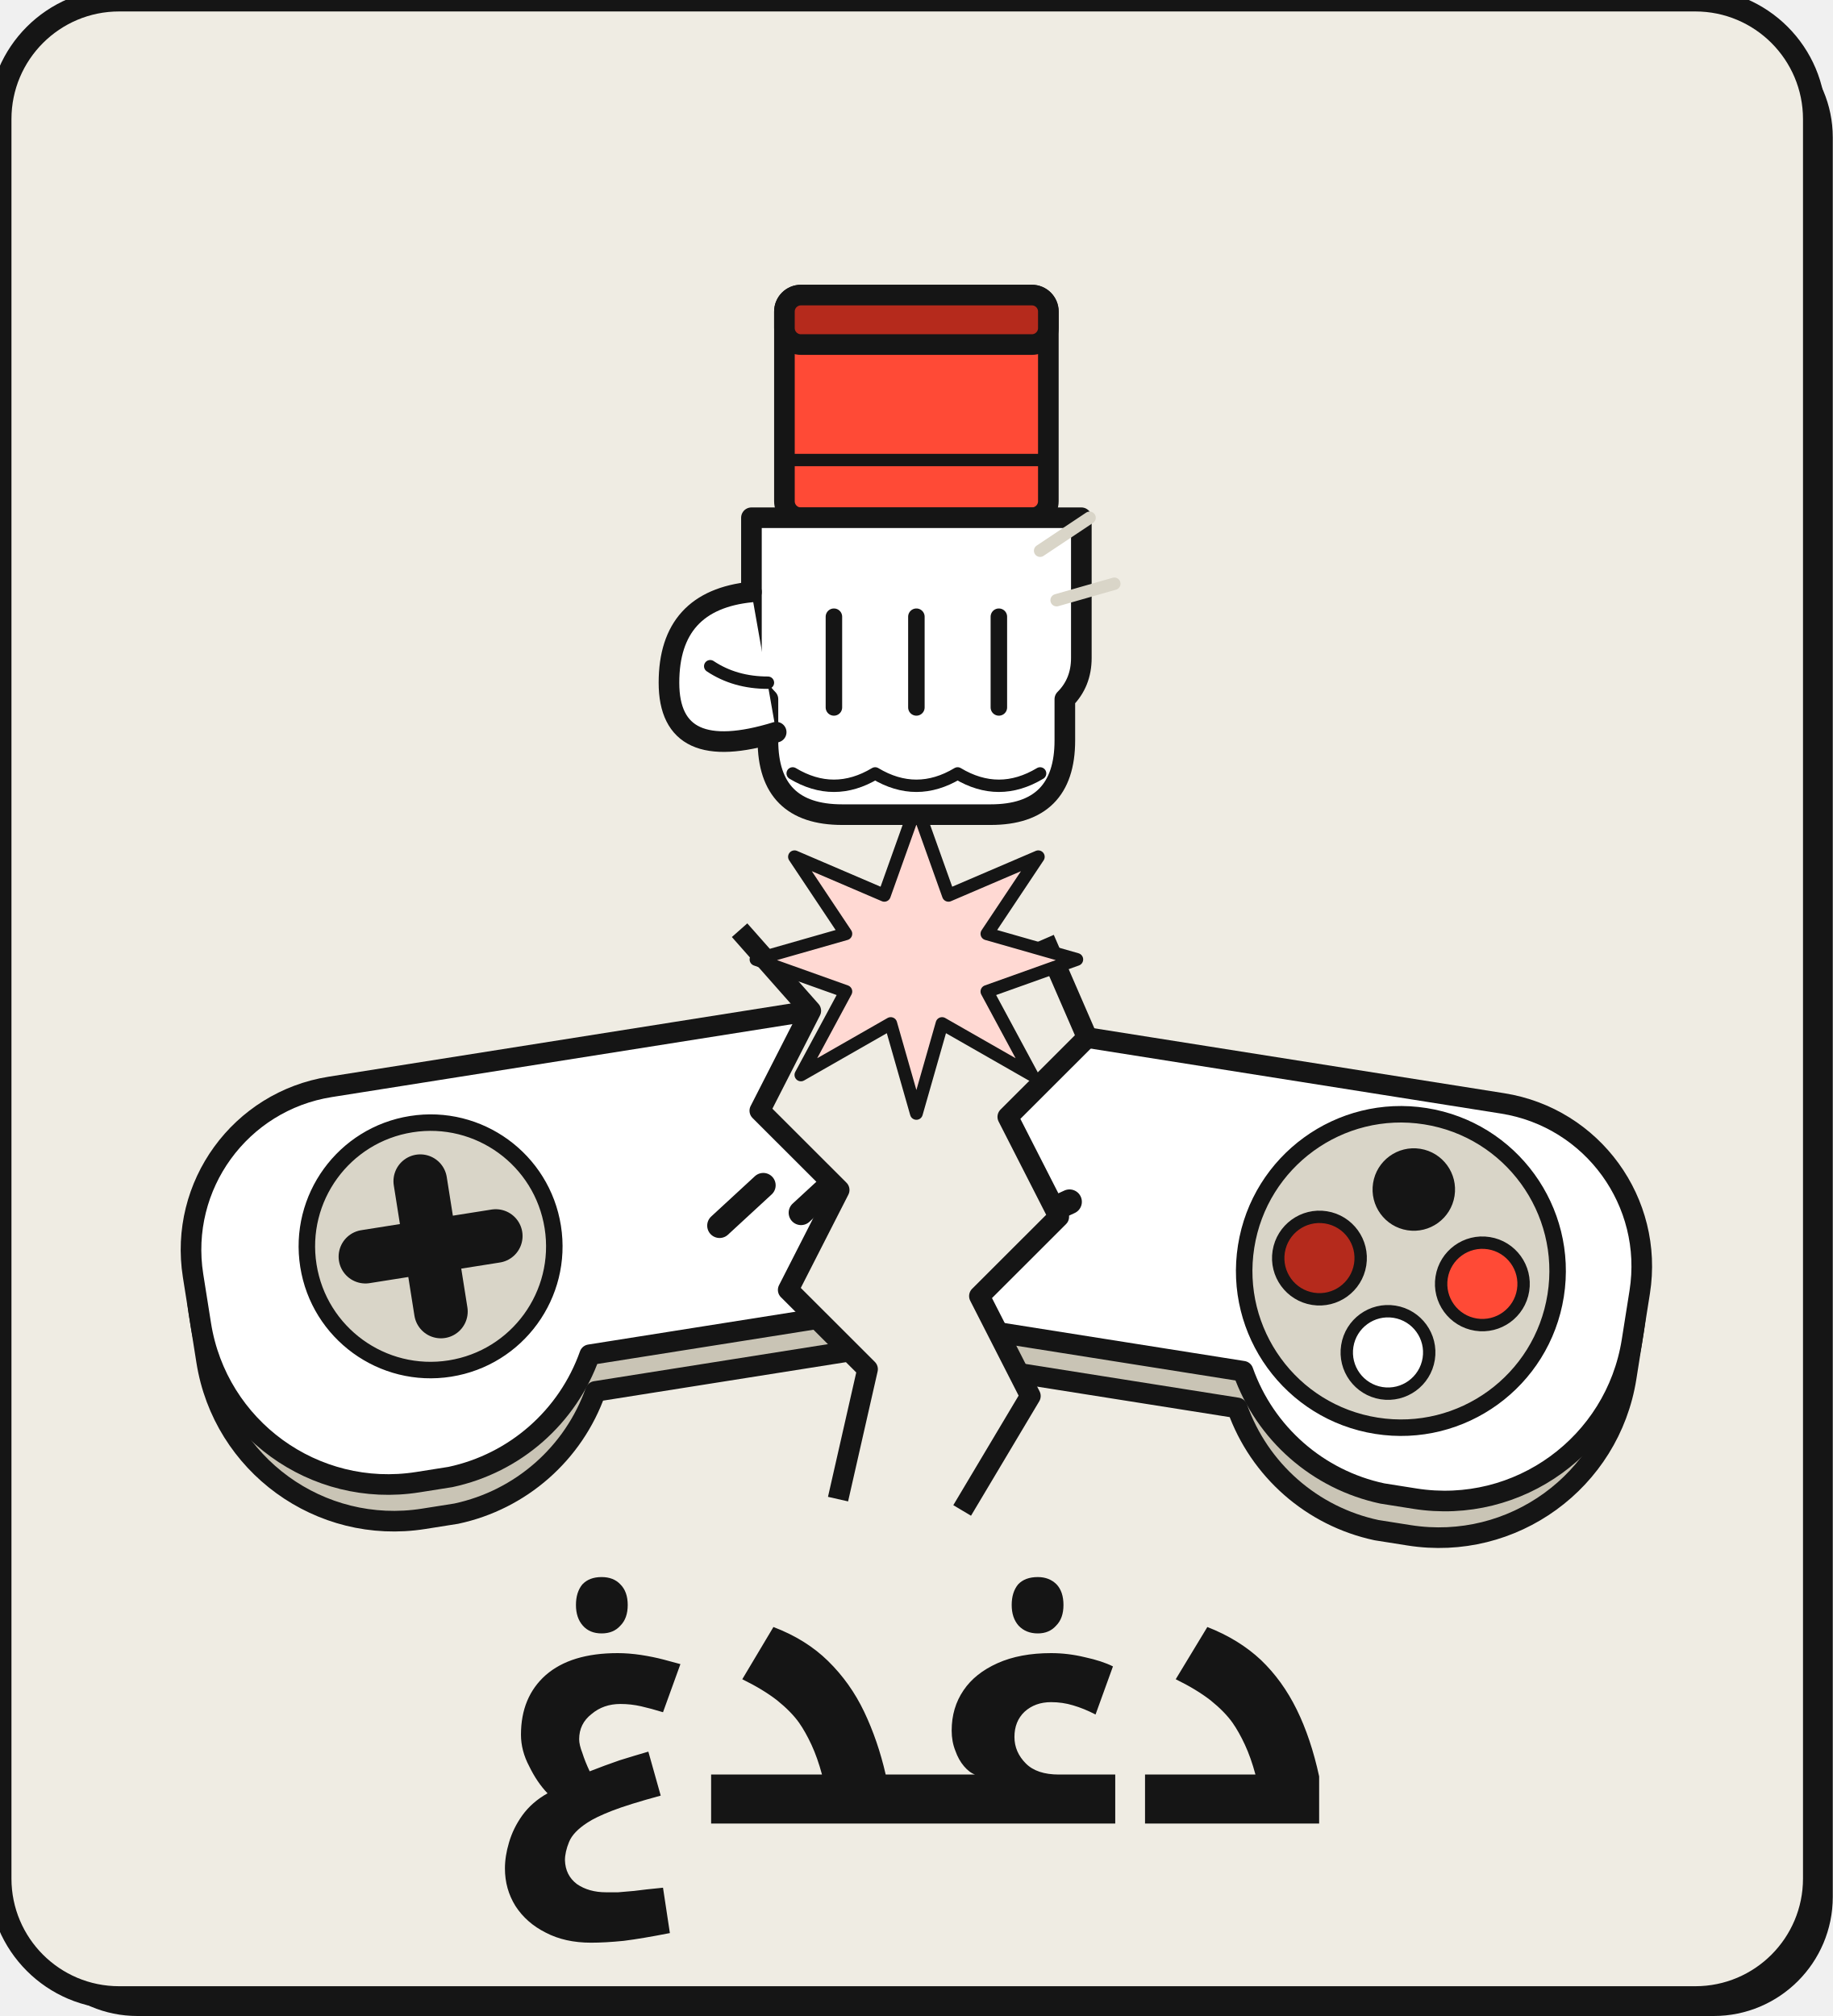
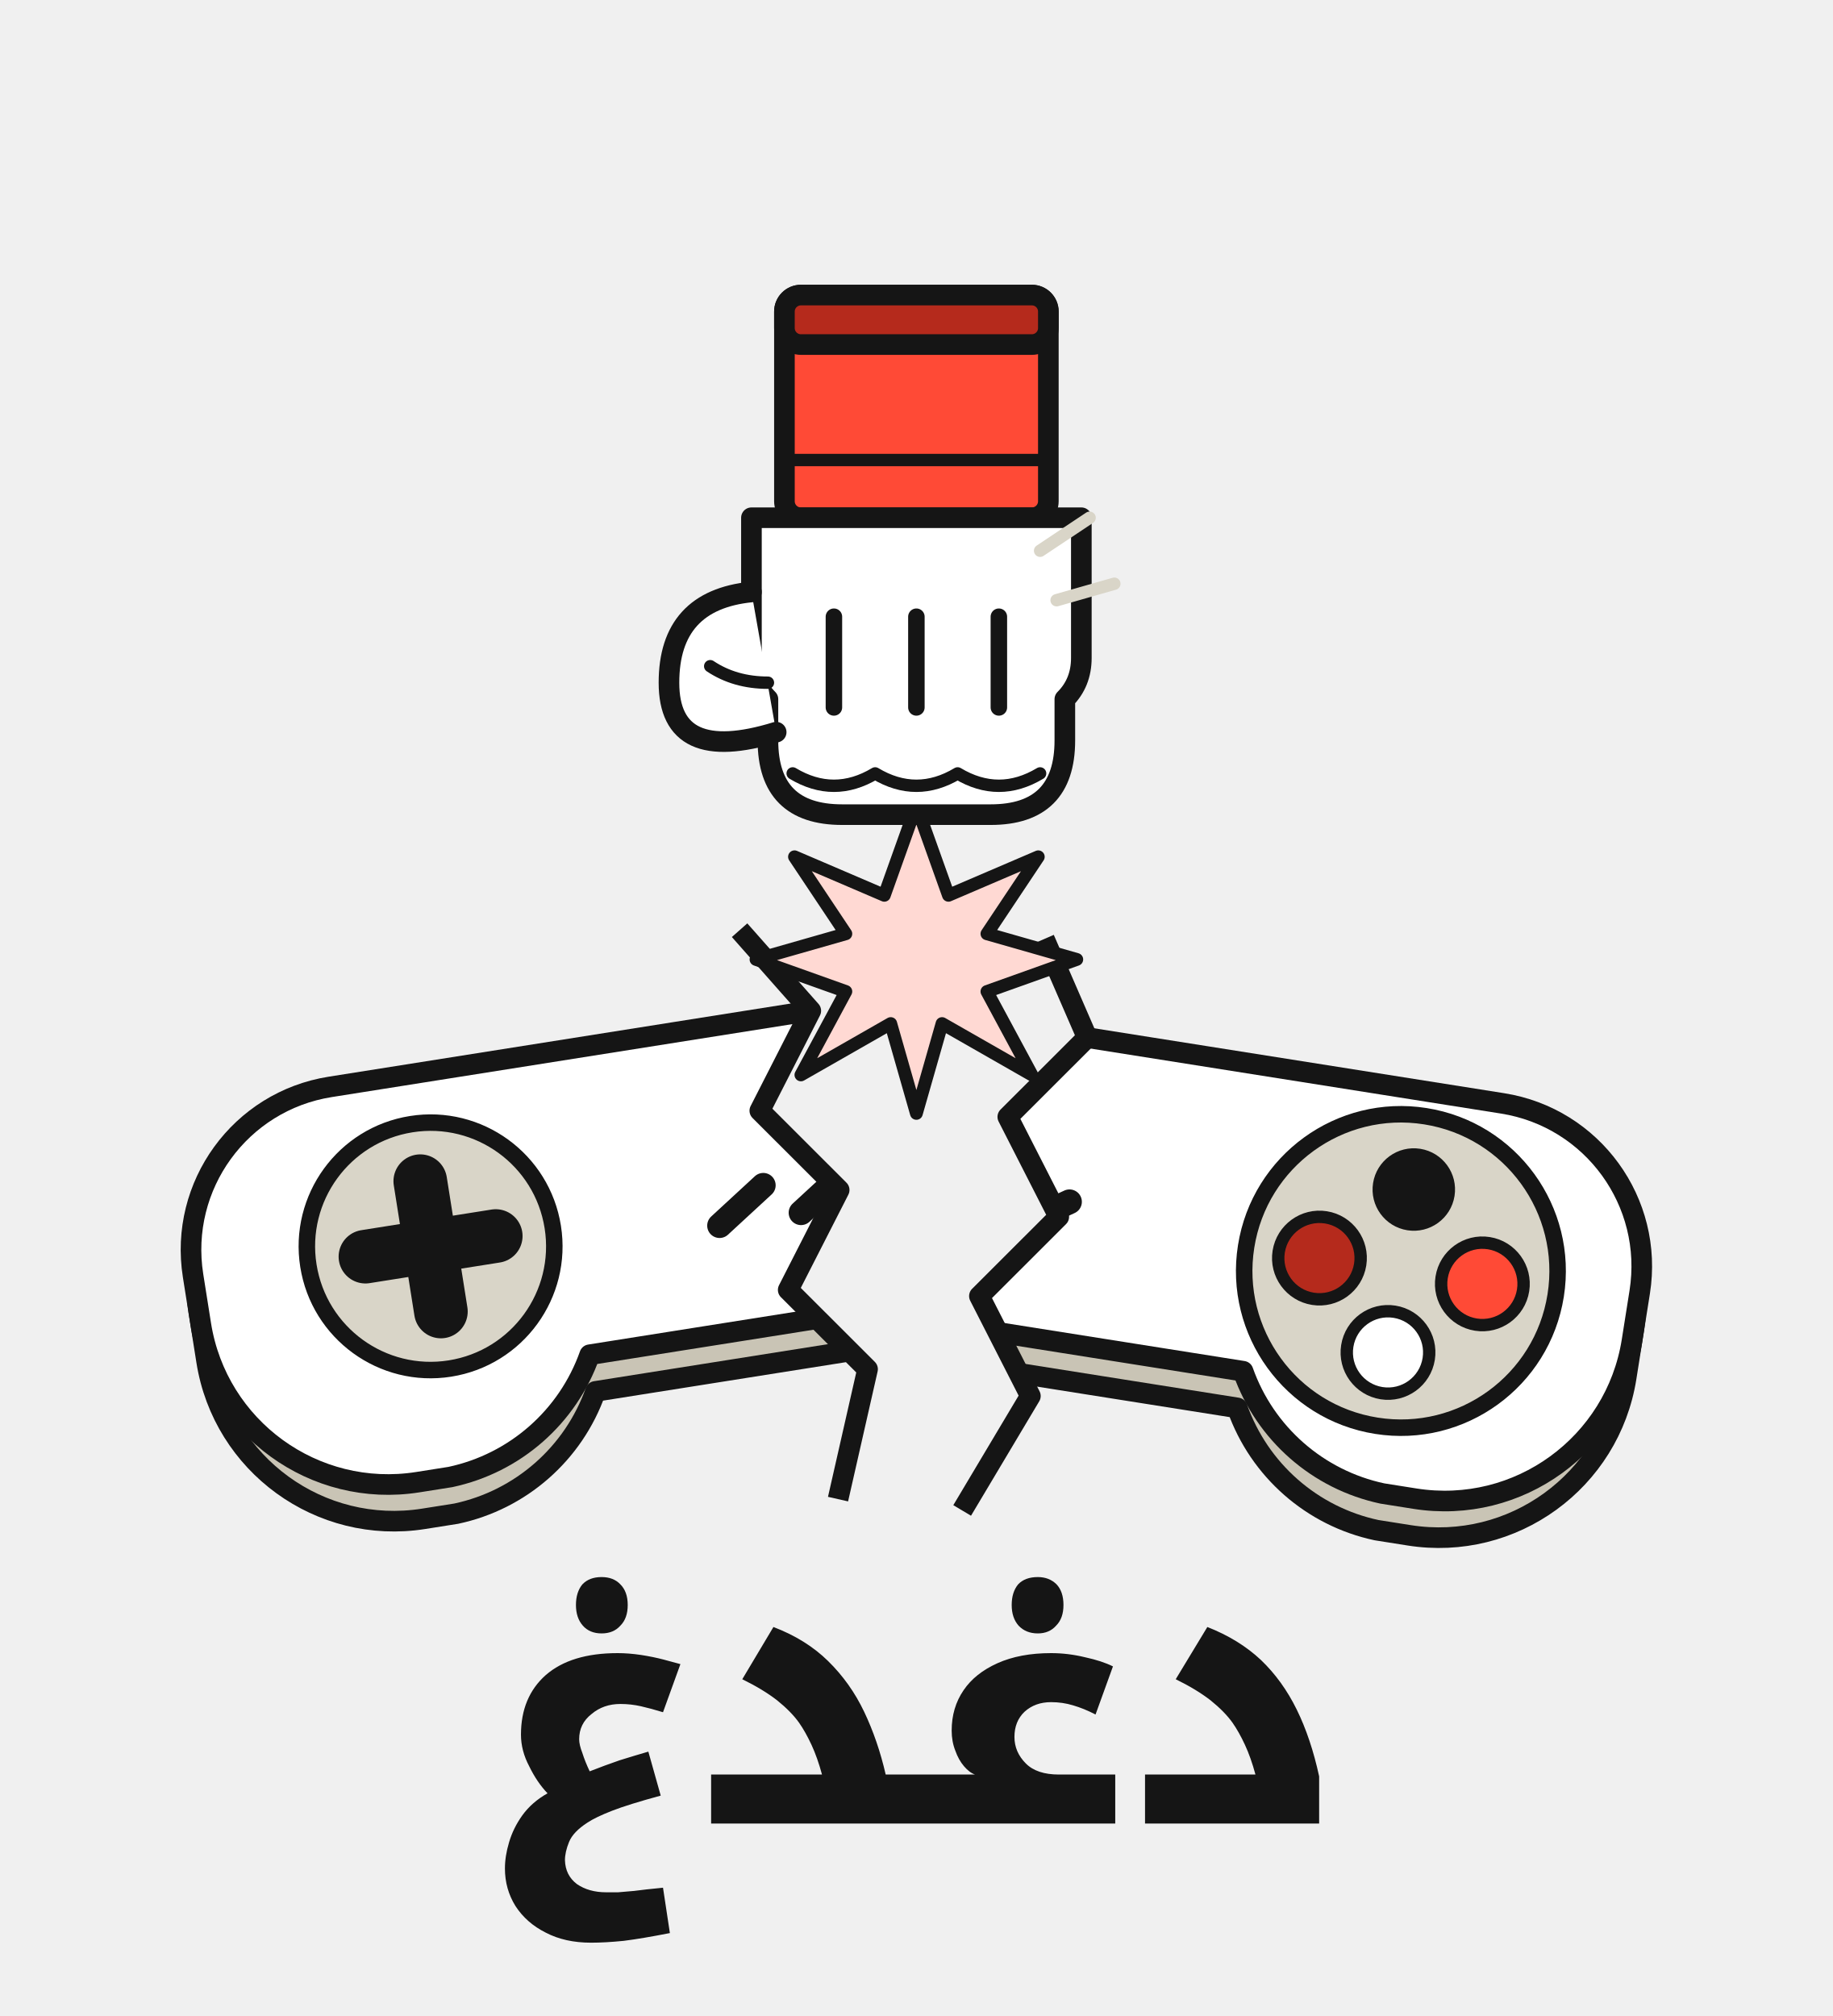
<svg xmlns="http://www.w3.org/2000/svg" viewBox="0 0 400 440" width="400" height="440">
-   <rect x="4" y="4" width="396" height="436" rx="26" fill="#151515" />
-   <rect width="396" height="436" rx="26" fill="#efece3" stroke="#151515" stroke-width="5" />
  <g transform="translate(200,250) scale(.9)">
    <defs>
      <clipPath id="cl">
        <path d="M-400-200H-6L8-48L-8-26L8-4L-8 18L8 40L-4 70V200H-400Z" />
      </clipPath>
      <clipPath id="cr">
        <path d="M400-200H-6L8-48L-8-26L8-4L-8 18L8 40L-4 70V200H400Z" />
      </clipPath>
    </defs>
    <g transform="translate(-26,16) rotate(-9)">
      <g clip-path="url(#cl)">
        <g>
          <path d="M-110-48H110A40 40 0 0 1 150-8V4A46 46 0 0 1 104 50H96A46 46 0 0 1 58 26H-58A46 46 0 0 1 -96 50H-104A46 46 0 0 1 -150 4V-8A40 40 0 0 1 -110-48Z" fill="#c9c4b5" transform="translate(0,9)" stroke="#151515" stroke-width="5" stroke-linejoin="round" />
          <path d="M-110-48H110A40 40 0 0 1 150-8V4A46 46 0 0 1 104 50H96A46 46 0 0 1 58 26H-58A46 46 0 0 1 -96 50H-104A46 46 0 0 1 -150 4V-8A40 40 0 0 1 -110-48Z" fill="#fff" stroke="#151515" stroke-width="5" stroke-linejoin="round" />
          <circle cx="-92" cy="-6" r="30" fill="#d9d5c8" stroke="#151515" stroke-width="4" />
          <path d="M-92-22v32M-108-6h32" stroke="#151515" stroke-width="13" stroke-linecap="round" />
          <path d="M-22-4l12-8M-2-4l12-8" stroke="#151515" stroke-width="6" stroke-linecap="round" transform="translate(0,4)" />
          <circle cx="92" cy="-4" r="38" fill="#d9d5c8" stroke="#151515" stroke-width="4" />
          <circle cx="92" cy="-24" r="10" fill="#151515" />
          <circle cx="92" cy="16" r="10" fill="#fff" stroke="#151515" stroke-width="3" />
          <circle cx="72" cy="-4" r="10" fill="#b52a1c" stroke="#151515" stroke-width="3" />
          <circle cx="112" cy="-4" r="10" fill="#ff4a36" stroke="#151515" stroke-width="3" />
        </g>
      </g>
      <path d="M-6-70L8-48L-8-26L8-4L-8 18L8 40L-4 70" fill="none" stroke="#151515" stroke-width="5" stroke-linejoin="round" />
    </g>
    <g transform="translate(26,20) rotate(9)">
      <g clip-path="url(#cr)">
        <g>
          <path d="M-110-48H110A40 40 0 0 1 150-8V4A46 46 0 0 1 104 50H96A46 46 0 0 1 58 26H-58A46 46 0 0 1 -96 50H-104A46 46 0 0 1 -150 4V-8A40 40 0 0 1 -110-48Z" fill="#c9c4b5" transform="translate(0,9)" stroke="#151515" stroke-width="5" stroke-linejoin="round" />
          <path d="M-110-48H110A40 40 0 0 1 150-8V4A46 46 0 0 1 104 50H96A46 46 0 0 1 58 26H-58A46 46 0 0 1 -96 50H-104A46 46 0 0 1 -150 4V-8A40 40 0 0 1 -110-48Z" fill="#fff" stroke="#151515" stroke-width="5" stroke-linejoin="round" />
          <circle cx="-92" cy="-6" r="30" fill="#d9d5c8" stroke="#151515" stroke-width="4" />
          <path d="M-92-22v32M-108-6h32" stroke="#151515" stroke-width="13" stroke-linecap="round" />
          <path d="M-22-4l12-8M-2-4l12-8" stroke="#151515" stroke-width="6" stroke-linecap="round" transform="translate(0,4)" />
          <circle cx="92" cy="-4" r="38" fill="#d9d5c8" stroke="#151515" stroke-width="4" />
          <circle cx="92" cy="-24" r="10" fill="#151515" />
          <circle cx="92" cy="16" r="10" fill="#fff" stroke="#151515" stroke-width="3" />
          <circle cx="72" cy="-4" r="10" fill="#b52a1c" stroke="#151515" stroke-width="3" />
          <circle cx="112" cy="-4" r="10" fill="#ff4a36" stroke="#151515" stroke-width="3" />
        </g>
      </g>
      <path d="M-6-70L8-48L-8-26L8-4L-8 18L8 40L-4 70" fill="none" stroke="#151515" stroke-width="5" stroke-linejoin="round" />
    </g>
  </g>
  <g transform="translate(200,208) scale(0.7)" fill="#ffd9d3" stroke="#151515" stroke-width="4" stroke-linejoin="round">
    <path d="M0-46L10-18L38-30L22-6L50 2L22 12L36 38L8 22L0 50L-8 22L-36 38L-22 12L-50 2L-22-6L-38-30L-10-18z" />
  </g>
  <g transform="translate(200,176) rotate(0) scale(0.9)" stroke="#151515" stroke-width="5" stroke-linejoin="round" stroke-linecap="round">
    <rect x="-32" y="-124" width="64" height="54" rx="4" fill="#ff4a36" />
    <rect x="-32" y="-124" width="64" height="12" rx="4" fill="#b52a1c" />
    <path d="M-32-84h64" fill="none" stroke-width="3" />
    <path d="M-40-70h80v34q0 6-4 10v10q0 18-18 18h-36q-18 0-18-18v-10q-4-4-4-10z" fill="#fff" />
    <path d="M-20-24q0 -10 0-22M0-24q0-10 0-22M20-24q0-10 0-22" fill="none" stroke-width="4" />
    <path d="M-30-8q10 6 20 0M-10-8q10 6 20 0M10-8q10 6 20 0" fill="none" stroke-width="3" />
    <path d="M-40-52q-20 2-20 22t26 12" fill="#fff" />
    <path d="M-50-34q6 4 14 4" fill="none" stroke-width="3" />
    <path d="M30-62l12-8M34-50l14-4" stroke="#d9d5c8" stroke-width="3" fill="none" />
  </g>
  <path d="M143.4 -10.7H167.5Q166.5 -14.4 165.2 -17.2Q163.9 -20 162.5 -22Q160.8 -24.4 157.7 -26.9Q154.6 -29.3 150.1 -31.5L157 -42.9Q163.9 -40.2 168.7 -35.7Q173.4 -31.2 176.5 -24.9Q179.6 -18.6 181.4 -10.3V0H143.4ZM120 -41.5Q117.4 -41.5 115.8 -43.2Q114.3 -44.9 114.3 -47.7Q114.3 -50.5 115.7 -52.2Q117.2 -53.8 120 -53.8Q122.5 -53.8 124.1 -52.2Q125.6 -50.6 125.6 -47.7Q125.6 -44.8 124 -43.2Q122.5 -41.5 120 -41.5ZM96.4 0Q96 0 96 -0.4V-10.4Q96 -10.7 96.4 -10.7H106.3Q105.1 -11.1 103.9 -12.5Q102.7 -13.9 102 -15.9Q101.2 -17.9 101.2 -20.3Q101.2 -25.3 103.8 -29.1Q106.3 -32.8 111.2 -35Q116.1 -37.2 122.9 -37.2Q126.6 -37.2 130.3 -36.3Q134 -35.5 136.4 -34.3L132.6 -23.8Q130.1 -25.1 127.7 -25.8Q125.4 -26.5 122.9 -26.5Q119.4 -26.5 117.1 -24.4Q114.9 -22.3 114.9 -18.9Q114.9 -15.6 117.4 -13.1Q119.8 -10.7 124.6 -10.7H136.9V0ZM48.7 -10.7H72.9Q71.9 -14.4 70.6 -17.2Q69.3 -20 67.9 -22Q66.2 -24.4 63.1 -26.9Q60 -29.3 55.5 -31.5L62.3 -42.9Q69.4 -40.2 74.2 -35.5Q79.1 -30.7 82.1 -24.4Q85.1 -18.1 86.8 -10.7H97.1Q97.5 -10.7 97.5 -10.4V-0.4Q97.5 0 97.1 0H48.7ZM24.8 -41.5Q22.2 -41.5 20.7 -43.2Q19.2 -44.9 19.2 -47.7Q19.2 -50.5 20.6 -52.2Q22.1 -53.8 24.8 -53.8Q27.4 -53.8 28.9 -52.2Q30.5 -50.6 30.5 -47.7Q30.5 -44.8 28.9 -43.2Q27.4 -41.5 24.8 -41.5ZM22.5 26Q16.8 26 12.6 23.8Q8.4 21.7 6 18Q3.7 14.3 3.7 9.8Q3.7 7.1 4.6 4.1Q5.5 1 7.5 -1.8Q9.6 -4.7 13 -6.6Q10.7 -9 9 -12.5Q7.2 -15.9 7.2 -19.4Q7.2 -27.6 12.6 -32.4Q18.1 -37.2 28.3 -37.2Q30.7 -37.2 33.4 -36.8Q36 -36.4 38.3 -35.8Q40.6 -35.2 42 -34.8L38.2 -24.3Q35.6 -25.1 33.4 -25.6Q31.2 -26.1 28.9 -26.1Q25.2 -26.1 22.6 -23.9Q19.9 -21.8 19.9 -18.4Q19.9 -17.2 20.6 -15.4Q21.2 -13.5 22.2 -11.4Q25.5 -12.7 28.7 -13.8Q31.9 -14.8 35 -15.7L37.7 -6.1Q30.7 -4.2 27.1 -2.8Q23.5 -1.4 21.7 -0.2Q18.6 1.8 17.7 4Q16.8 6.2 16.8 8Q16.9 11.3 19.4 13.2Q22 15 25.8 15Q27.1 15 28.4 15Q29.7 14.9 31.9 14.7Q34.1 14.4 38.2 14L39.7 23.9Q33.6 25.1 29.6 25.6Q25.6 26 22.5 26Z" transform="translate(106.5,398)" fill="#151515" />
</svg>
